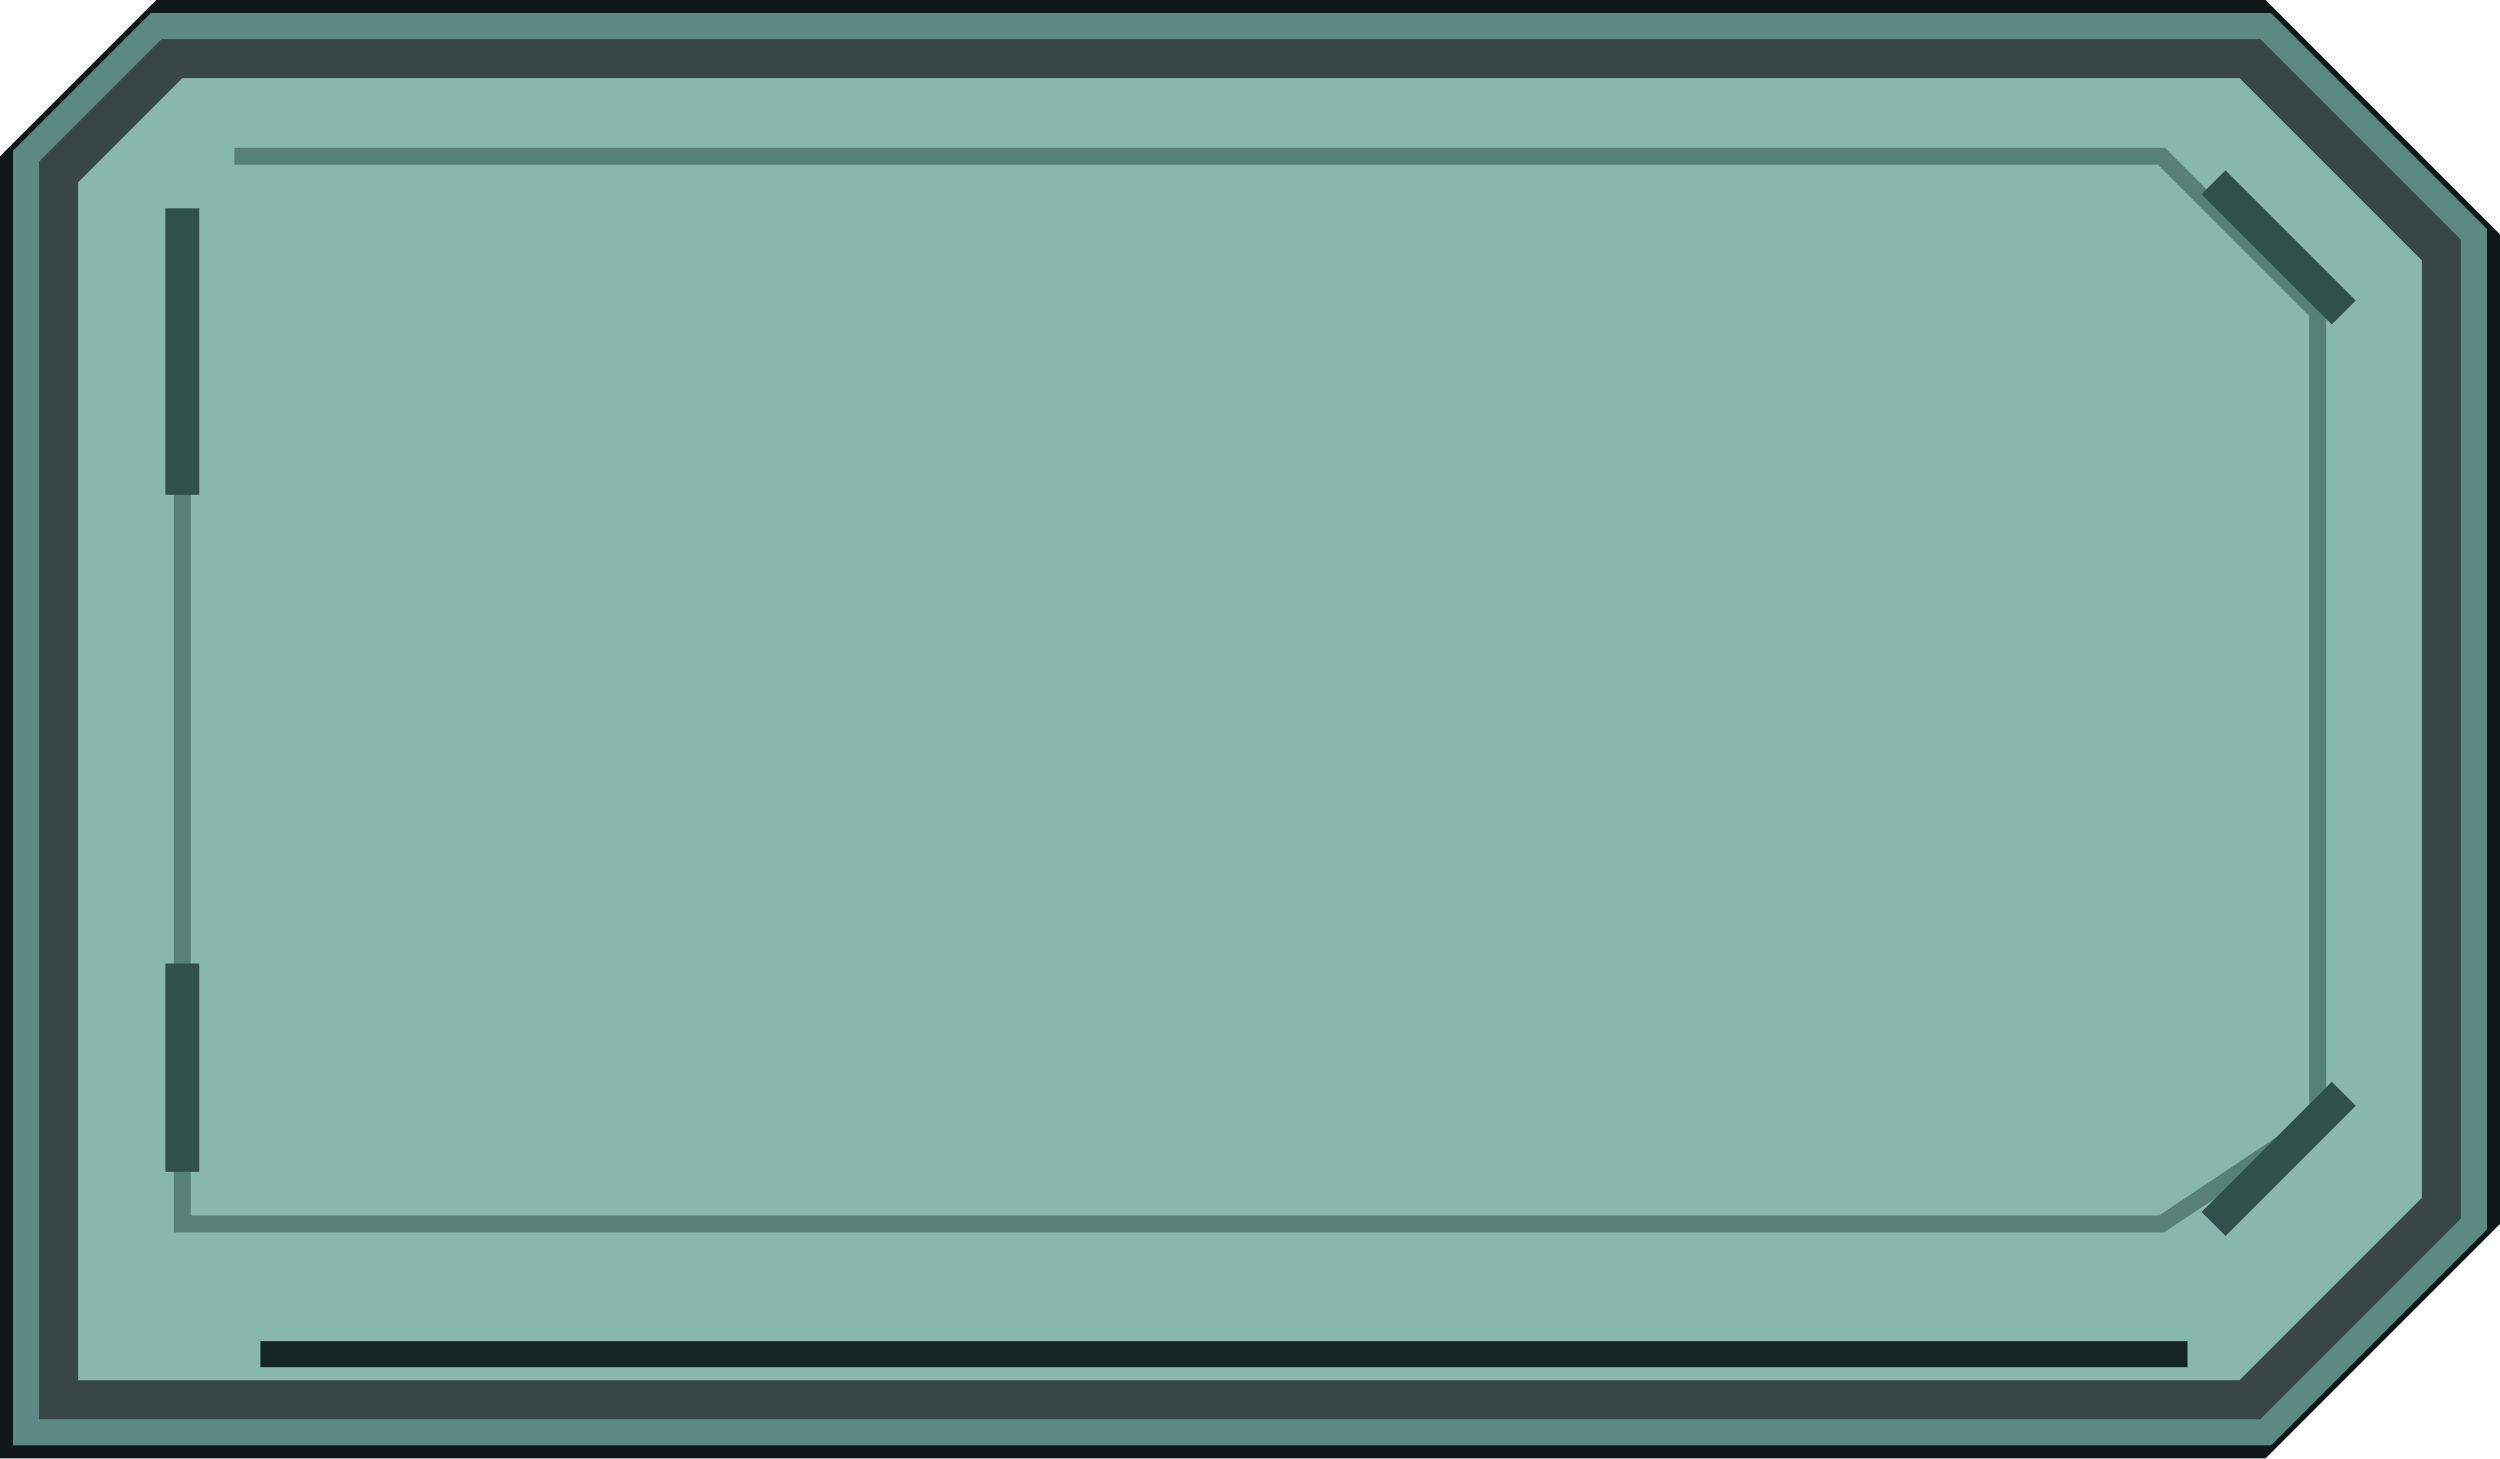
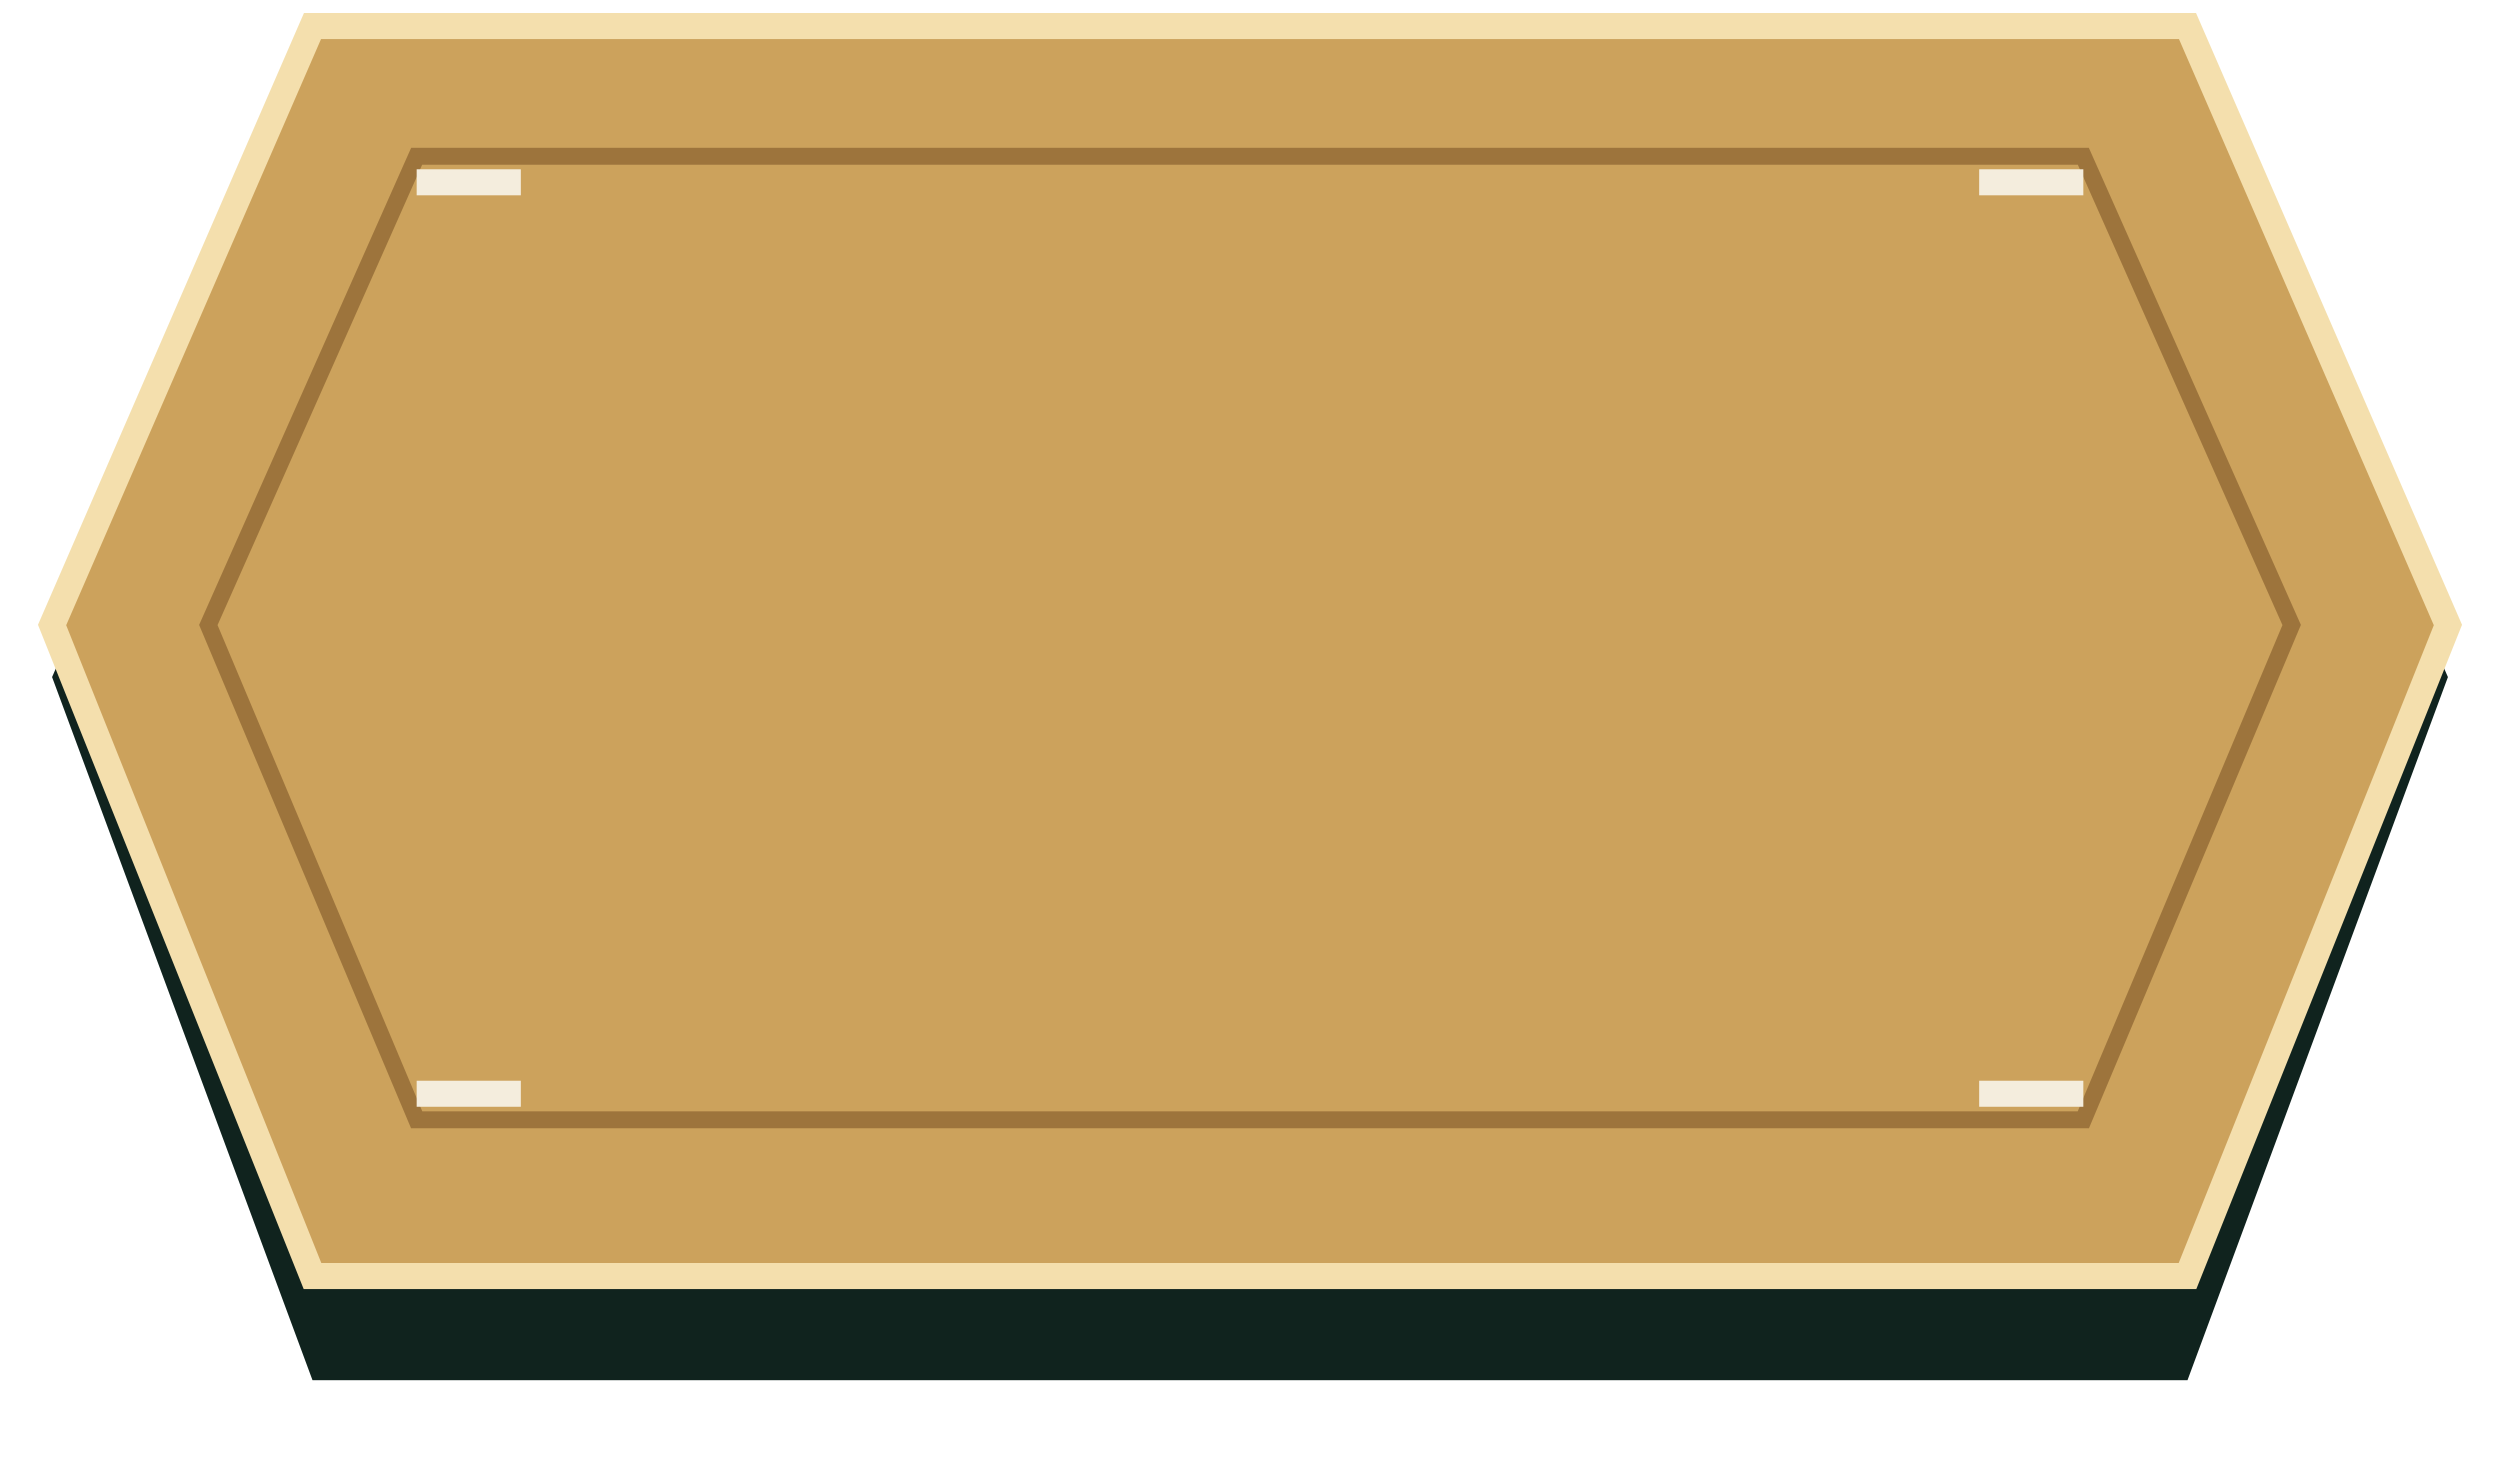
<svg xmlns="http://www.w3.org/2000/svg" width="96" height="56" viewBox="0 0 96 56">
-   <path d="M6 0H87L96 9V47L87 56H0V6Z" fill="#101718" />
-   <path d="M6 1H87L95 9V47L87 55H1V6Z" fill="#384745" stroke="#5a8a81" stroke-width="1" />
-   <path d="M7 3H86L93 10V46L86 53H3V7Z" fill="#88b7ad" />
-   <path d="M9 6H83L89 12V43L83 47H7V10" fill="none" stroke="#568078" stroke-width=".65" />
-   <path d="M7 8V19M7 37V45M85 7l5 5M85 47l5-5" fill="none" stroke="#314f4b" stroke-width="1.3" />
-   <path d="M10 52H84" stroke="#142423" stroke-width="1" />
+   <path d="M12 3H84L94 26L84 53H12L2 26Z" fill="#10231e" />
+   <path d="M12 1H84L94 24L84 49H12L2 24Z" fill="#cca25c" stroke="#f4dfad" />
+   <path d="M16 6H80L88 24L80 43H16L8 24Z" fill="none" stroke="#9d743c" stroke-width=".65" />
+   <path d="M16 7L20 7M76 7H80M16 42H20M76 42H80" stroke="#f4eddd" />
</svg>
